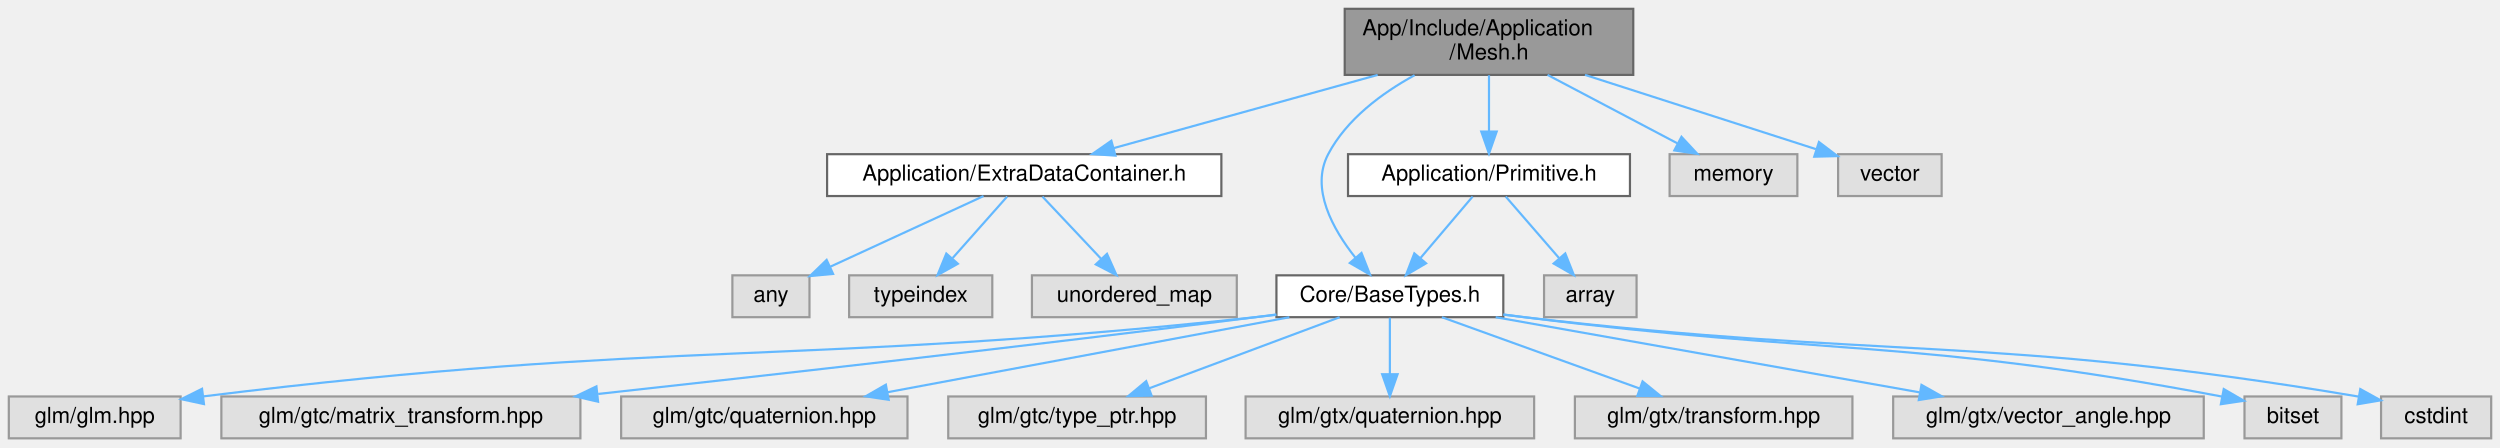
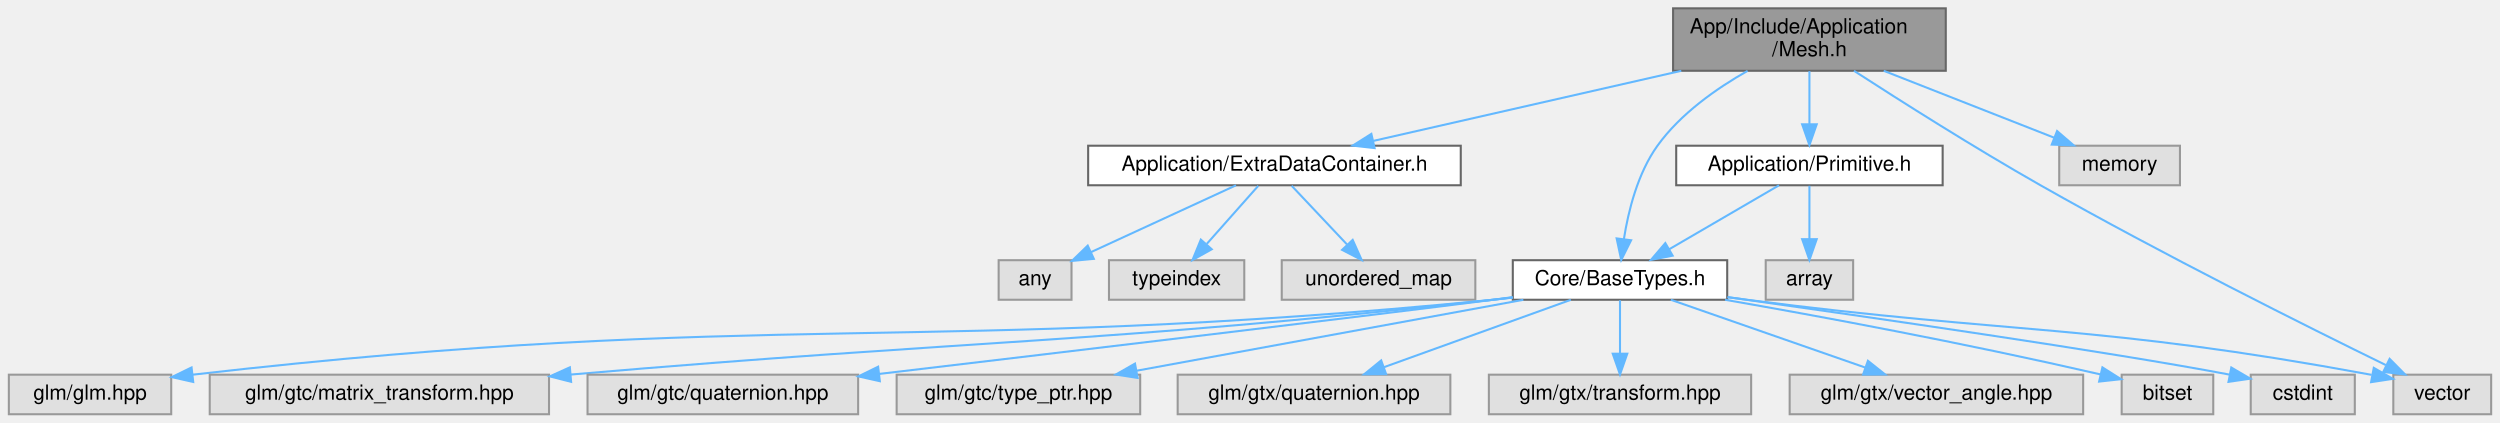
- <svg xmlns="http://www.w3.org/2000/svg" xmlns:xlink="http://www.w3.org/1999/xlink" width="1135pt" height="203pt" viewBox="0.00 0.00 1135.00 203.00">
+ <svg xmlns="http://www.w3.org/2000/svg" xmlns:xlink="http://www.w3.org/1999/xlink" width="1201pt" height="203pt" viewBox="0.00 0.00 1200.50 203.00">
  <g id="graph0" class="graph" transform="scale(1 1) rotate(0) translate(4 199)">
    <g id="Node000001" class="node">
      <g id="a_Node000001">
        <a xlink:title=" ">
-           <polygon fill="#999999" stroke="#666666" points="737.5,-195 606.5,-195 606.5,-165 737.5,-165 737.5,-195" />
-           <text text-anchor="start" x="614.5" y="-183" font-family="Helvetica,sans-Serif" font-size="10.00">App/Include/Application</text>
-           <text text-anchor="middle" x="672" y="-172" font-family="Helvetica,sans-Serif" font-size="10.00">/Mesh.h</text>
+           <polygon fill="#999999" stroke="#666666" points="930.5,-195 799.5,-195 799.5,-165 930.5,-165 930.5,-195" />
+           <text text-anchor="start" x="807.5" y="-183" font-family="Helvetica,sans-Serif" font-size="10.00">App/Include/Application</text>
+           <text text-anchor="middle" x="865" y="-172" font-family="Helvetica,sans-Serif" font-size="10.00">/Mesh.h</text>
        </a>
      </g>
    </g>
    <g id="Node000002" class="node">
      <g id="a_Node000002">
        <a xlink:href="ExtraDataContainer_8h.html" target="_top" xlink:title=" ">
-           <polygon fill="white" stroke="#666666" points="550.5,-129 371.5,-129 371.5,-110 550.5,-110 550.5,-129" />
-           <text text-anchor="middle" x="461" y="-117" font-family="Helvetica,sans-Serif" font-size="10.00">Application/ExtraDataContainer.h</text>
+           <polygon fill="white" stroke="#666666" points="697.5,-129 518.5,-129 518.5,-110 697.5,-110 697.5,-129" />
+           <text text-anchor="middle" x="608" y="-117" font-family="Helvetica,sans-Serif" font-size="10.00">Application/ExtraDataContainer.h</text>
        </a>
      </g>
    </g>
    <g id="edge1_Node000001_Node000002" class="edge">
      <g id="a_edge1_Node000001_Node000002">
        <a xlink:title=" ">
-           <path fill="none" stroke="#63b8ff" d="M621.46,-164.99C584.73,-154.8 535.67,-141.2 501.51,-131.73" />
-           <polygon fill="#63b8ff" stroke="#63b8ff" points="502.42,-128.35 491.85,-129.05 500.55,-135.1 502.42,-128.35" />
+           <path fill="none" stroke="#63b8ff" d="M803.44,-164.99C758.03,-154.65 697.15,-140.79 655.48,-131.31" />
+           <polygon fill="#63b8ff" stroke="#63b8ff" points="656.1,-127.86 645.58,-129.05 654.55,-134.69 656.1,-127.86" />
        </a>
      </g>
    </g>
    <g id="Node000006" class="node">
      <g id="a_Node000006">
        <a xlink:href="Primitive_8h.html" target="_top" xlink:title=" ">
-           <polygon fill="white" stroke="#666666" points="736,-129 608,-129 608,-110 736,-110 736,-129" />
-           <text text-anchor="middle" x="672" y="-117" font-family="Helvetica,sans-Serif" font-size="10.00">Application/Primitive.h</text>
+           <polygon fill="white" stroke="#666666" points="929,-129 801,-129 801,-110 929,-110 929,-129" />
+           <text text-anchor="middle" x="865" y="-117" font-family="Helvetica,sans-Serif" font-size="10.00">Application/Primitive.h</text>
        </a>
      </g>
    </g>
    <g id="edge5_Node000001_Node000006" class="edge">
      <g id="a_edge5_Node000001_Node000006">
        <a xlink:title=" ">
-           <path fill="none" stroke="#63b8ff" d="M672,-164.84C672,-157.21 672,-147.7 672,-139.45" />
-           <polygon fill="#63b8ff" stroke="#63b8ff" points="675.5,-139.27 672,-129.27 668.5,-139.27 675.5,-139.27" />
+           <path fill="none" stroke="#63b8ff" d="M865,-164.84C865,-157.21 865,-147.7 865,-139.45" />
+           <polygon fill="#63b8ff" stroke="#63b8ff" points="868.5,-139.27 865,-129.27 861.5,-139.27 868.5,-139.27" />
        </a>
      </g>
    </g>
    <g id="Node000007" class="node">
      <g id="a_Node000007">
        <a xlink:href="BaseTypes_8h.html" target="_top" xlink:title=" ">
-           <polygon fill="white" stroke="#666666" points="678.5,-74 575.5,-74 575.5,-55 678.5,-55 678.5,-74" />
-           <text text-anchor="middle" x="627" y="-62" font-family="Helvetica,sans-Serif" font-size="10.00">Core/BaseTypes.h</text>
-         </a>
-       </g>
-     </g>
-     <g id="edge17_Node000001_Node000007" class="edge">
-       <g id="a_edge17_Node000001_Node000007">
-         <a xlink:title=" ">
-           <path fill="none" stroke="#63b8ff" d="M638.22,-164.85C623.35,-156.71 607.38,-144.9 599,-129 590.8,-113.44 601.06,-94.97 611.39,-81.97" />
-           <polygon fill="#63b8ff" stroke="#63b8ff" points="614.12,-84.17 618,-74.31 608.82,-79.6 614.12,-84.17" />
+           <polygon fill="white" stroke="#666666" points="825.5,-74 722.5,-74 722.5,-55 825.5,-55 825.5,-74" />
+           <text text-anchor="middle" x="774" y="-62" font-family="Helvetica,sans-Serif" font-size="10.00">Core/BaseTypes.h</text>
+         </a>
+       </g>
+     </g>
+     <g id="edge18_Node000001_Node000007" class="edge">
+       <g id="a_edge18_Node000001_Node000007">
+         <a xlink:title=" ">
+           <path fill="none" stroke="#63b8ff" d="M835.29,-164.96C820.31,-156.48 803.03,-144.34 792,-129 782.49,-115.77 777.99,-97.65 775.87,-84.15" />
+           <polygon fill="#63b8ff" stroke="#63b8ff" points="779.33,-83.58 774.59,-74.11 772.38,-84.47 779.33,-83.58" />
+         </a>
+       </g>
+     </g>
+     <g id="Node000017" class="node">
+       <g id="a_Node000017">
+         <a xlink:title=" ">
+           <polygon fill="#e0e0e0" stroke="#999999" points="1192.5,-19 1145.5,-19 1145.5,0 1192.5,0 1192.5,-19" />
+           <text text-anchor="middle" x="1169" y="-7" font-family="Helvetica,sans-Serif" font-size="10.00">vector</text>
+         </a>
+       </g>
+     </g>
+     <g id="edge20_Node000001_Node000017" class="edge">
+       <g id="a_edge20_Node000001_Node000017">
+         <a xlink:title=" ">
+           <path fill="none" stroke="#63b8ff" d="M886.39,-164.99C908.51,-150.67 944.23,-128.03 976,-110 1034.09,-77.04 1104.21,-42.05 1141.89,-23.62" />
+           <polygon fill="#63b8ff" stroke="#63b8ff" points="1143.73,-26.62 1151.18,-19.09 1140.66,-20.32 1143.73,-26.62" />
+         </a>
+       </g>
+     </g>
+     <g id="Node000019" class="node">
+       <g id="a_Node000019">
+         <a xlink:title=" ">
+           <polygon fill="#e0e0e0" stroke="#999999" points="1043,-129 985,-129 985,-110 1043,-110 1043,-129" />
+           <text text-anchor="middle" x="1014" y="-117" font-family="Helvetica,sans-Serif" font-size="10.00">memory</text>
+         </a>
+       </g>
+     </g>
+     <g id="edge19_Node000001_Node000019" class="edge">
+       <g id="a_edge19_Node000001_Node000019">
+         <a xlink:title=" ">
+           <path fill="none" stroke="#63b8ff" d="M900.69,-164.99C925.66,-155.18 958.7,-142.21 982.66,-132.81" />
+           <polygon fill="#63b8ff" stroke="#63b8ff" points="983.97,-136.05 992,-129.14 981.41,-129.54 983.97,-136.05" />
+         </a>
+       </g>
+     </g>
+     <g id="Node000003" class="node">
+       <g id="a_Node000003">
+         <a xlink:title=" ">
+           <polygon fill="#e0e0e0" stroke="#999999" points="510.5,-74 475.5,-74 475.5,-55 510.5,-55 510.5,-74" />
+           <text text-anchor="middle" x="493" y="-62" font-family="Helvetica,sans-Serif" font-size="10.00">any</text>
+         </a>
+       </g>
+     </g>
+     <g id="edge2_Node000002_Node000003" class="edge">
+       <g id="a_edge2_Node000002_Node000003">
+         <a xlink:title=" ">
+           <path fill="none" stroke="#63b8ff" d="M589.52,-109.98C570.69,-101.31 541.29,-87.76 519.88,-77.89" />
+           <polygon fill="#63b8ff" stroke="#63b8ff" points="521.22,-74.65 510.68,-73.65 518.29,-81.01 521.22,-74.65" />
+         </a>
+       </g>
+     </g>
+     <g id="Node000004" class="node">
+       <g id="a_Node000004">
+         <a xlink:title=" ">
+           <polygon fill="#e0e0e0" stroke="#999999" points="593.5,-74 528.5,-74 528.5,-55 593.5,-55 593.5,-74" />
+           <text text-anchor="middle" x="561" y="-62" font-family="Helvetica,sans-Serif" font-size="10.00">typeindex</text>
+         </a>
+       </g>
+     </g>
+     <g id="edge3_Node000002_Node000004" class="edge">
+       <g id="a_edge3_Node000002_Node000004">
+         <a xlink:title=" ">
+           <path fill="none" stroke="#63b8ff" d="M600.24,-109.75C593.53,-102.18 583.66,-91.05 575.49,-81.84" />
+           <polygon fill="#63b8ff" stroke="#63b8ff" points="577.87,-79.25 568.62,-74.09 572.63,-83.89 577.87,-79.25" />
+         </a>
+       </g>
+     </g>
+     <g id="Node000005" class="node">
+       <g id="a_Node000005">
+         <a xlink:title=" ">
+           <polygon fill="#e0e0e0" stroke="#999999" points="704.5,-74 611.5,-74 611.5,-55 704.5,-55 704.5,-74" />
+           <text text-anchor="middle" x="658" y="-62" font-family="Helvetica,sans-Serif" font-size="10.00">unordered_map</text>
+         </a>
+       </g>
+     </g>
+     <g id="edge4_Node000002_Node000005" class="edge">
+       <g id="a_edge4_Node000002_Node000005">
+         <a xlink:title=" ">
+           <path fill="none" stroke="#63b8ff" d="M616.26,-109.75C623.46,-102.11 634.11,-90.82 642.85,-81.56" />
+           <polygon fill="#63b8ff" stroke="#63b8ff" points="645.58,-83.76 649.9,-74.09 640.49,-78.96 645.58,-83.76" />
+         </a>
+       </g>
+     </g>
+     <g id="edge6_Node000006_Node000007" class="edge">
+       <g id="a_edge6_Node000006_Node000007">
+         <a xlink:title=" ">
+           <path fill="none" stroke="#63b8ff" d="M850.38,-109.98C836.14,-101.69 814.25,-88.94 797.55,-79.22" />
+           <polygon fill="#63b8ff" stroke="#63b8ff" points="799.29,-76.18 788.89,-74.17 795.77,-82.23 799.29,-76.18" />
        </a>
      </g>
    </g>
    <g id="Node000018" class="node">
      <g id="a_Node000018">
        <a xlink:title=" ">
-           <polygon fill="#e0e0e0" stroke="#999999" points="812,-129 754,-129 754,-110 812,-110 812,-129" />
-           <text text-anchor="middle" x="783" y="-117" font-family="Helvetica,sans-Serif" font-size="10.00">memory</text>
-         </a>
-       </g>
-     </g>
-     <g id="edge18_Node000001_Node000018" class="edge">
-       <g id="a_edge18_Node000001_Node000018">
-         <a xlink:title=" ">
-           <path fill="none" stroke="#63b8ff" d="M698.59,-164.99C716.45,-155.58 739.84,-143.24 757.48,-133.95" />
-           <polygon fill="#63b8ff" stroke="#63b8ff" points="759.39,-136.9 766.61,-129.14 756.13,-130.71 759.39,-136.9" />
-         </a>
-       </g>
-     </g>
-     <g id="Node000019" class="node">
-       <g id="a_Node000019">
-         <a xlink:title=" ">
-           <polygon fill="#e0e0e0" stroke="#999999" points="877.5,-129 830.5,-129 830.5,-110 877.5,-110 877.5,-129" />
-           <text text-anchor="middle" x="854" y="-117" font-family="Helvetica,sans-Serif" font-size="10.00">vector</text>
-         </a>
-       </g>
-     </g>
-     <g id="edge19_Node000001_Node000019" class="edge">
-       <g id="a_edge19_Node000001_Node000019">
-         <a xlink:title=" ">
-           <path fill="none" stroke="#63b8ff" d="M715.59,-164.99C747.77,-154.65 790.91,-140.78 820.42,-131.29" />
-           <polygon fill="#63b8ff" stroke="#63b8ff" points="821.8,-134.53 830.25,-128.13 819.66,-127.86 821.8,-134.53" />
-         </a>
-       </g>
-     </g>
-     <g id="Node000003" class="node">
-       <g id="a_Node000003">
-         <a xlink:title=" ">
-           <polygon fill="#e0e0e0" stroke="#999999" points="363.5,-74 328.5,-74 328.5,-55 363.5,-55 363.5,-74" />
-           <text text-anchor="middle" x="346" y="-62" font-family="Helvetica,sans-Serif" font-size="10.00">any</text>
-         </a>
-       </g>
-     </g>
-     <g id="edge2_Node000002_Node000003" class="edge">
-       <g id="a_edge2_Node000002_Node000003">
-         <a xlink:title=" ">
-           <path fill="none" stroke="#63b8ff" d="M442.52,-109.98C423.69,-101.31 394.29,-87.76 372.88,-77.89" />
-           <polygon fill="#63b8ff" stroke="#63b8ff" points="374.22,-74.65 363.68,-73.65 371.29,-81.01 374.22,-74.65" />
-         </a>
-       </g>
-     </g>
-     <g id="Node000004" class="node">
-       <g id="a_Node000004">
-         <a xlink:title=" ">
-           <polygon fill="#e0e0e0" stroke="#999999" points="446.5,-74 381.5,-74 381.5,-55 446.5,-55 446.5,-74" />
-           <text text-anchor="middle" x="414" y="-62" font-family="Helvetica,sans-Serif" font-size="10.00">typeindex</text>
-         </a>
-       </g>
-     </g>
-     <g id="edge3_Node000002_Node000004" class="edge">
-       <g id="a_edge3_Node000002_Node000004">
-         <a xlink:title=" ">
-           <path fill="none" stroke="#63b8ff" d="M453.24,-109.75C446.53,-102.18 436.66,-91.05 428.49,-81.84" />
-           <polygon fill="#63b8ff" stroke="#63b8ff" points="430.87,-79.25 421.62,-74.09 425.63,-83.89 430.87,-79.25" />
-         </a>
-       </g>
-     </g>
-     <g id="Node000005" class="node">
-       <g id="a_Node000005">
-         <a xlink:title=" ">
-           <polygon fill="#e0e0e0" stroke="#999999" points="557.5,-74 464.5,-74 464.5,-55 557.5,-55 557.5,-74" />
-           <text text-anchor="middle" x="511" y="-62" font-family="Helvetica,sans-Serif" font-size="10.00">unordered_map</text>
-         </a>
-       </g>
-     </g>
-     <g id="edge4_Node000002_Node000005" class="edge">
-       <g id="a_edge4_Node000002_Node000005">
-         <a xlink:title=" ">
-           <path fill="none" stroke="#63b8ff" d="M469.26,-109.75C476.46,-102.11 487.11,-90.82 495.85,-81.56" />
-           <polygon fill="#63b8ff" stroke="#63b8ff" points="498.58,-83.76 502.9,-74.09 493.49,-78.96 498.58,-83.76" />
-         </a>
-       </g>
-     </g>
-     <g id="edge6_Node000006_Node000007" class="edge">
-       <g id="a_edge6_Node000006_Node000007">
-         <a xlink:title=" ">
-           <path fill="none" stroke="#63b8ff" d="M664.57,-109.75C658.15,-102.18 648.69,-91.05 640.88,-81.84" />
-           <polygon fill="#63b8ff" stroke="#63b8ff" points="643.43,-79.45 634.29,-74.09 638.1,-83.98 643.43,-79.45" />
-         </a>
-       </g>
-     </g>
-     <g id="Node000017" class="node">
-       <g id="a_Node000017">
-         <a xlink:title=" ">
-           <polygon fill="#e0e0e0" stroke="#999999" points="739,-74 697,-74 697,-55 739,-55 739,-74" />
-           <text text-anchor="middle" x="718" y="-62" font-family="Helvetica,sans-Serif" font-size="10.00">array</text>
-         </a>
-       </g>
-     </g>
-     <g id="edge16_Node000006_Node000017" class="edge">
-       <g id="a_edge16_Node000006_Node000017">
-         <a xlink:title=" ">
-           <path fill="none" stroke="#63b8ff" d="M679.6,-109.75C686.16,-102.18 695.82,-91.05 703.81,-81.84" />
-           <polygon fill="#63b8ff" stroke="#63b8ff" points="706.63,-83.94 710.55,-74.09 701.35,-79.35 706.63,-83.94" />
+           <polygon fill="#e0e0e0" stroke="#999999" points="886,-74 844,-74 844,-55 886,-55 886,-74" />
+           <text text-anchor="middle" x="865" y="-62" font-family="Helvetica,sans-Serif" font-size="10.00">array</text>
+         </a>
+       </g>
+     </g>
+     <g id="edge17_Node000006_Node000018" class="edge">
+       <g id="a_edge17_Node000006_Node000018">
+         <a xlink:title=" ">
+           <path fill="none" stroke="#63b8ff" d="M865,-109.75C865,-102.8 865,-92.85 865,-84.13" />
+           <polygon fill="#63b8ff" stroke="#63b8ff" points="868.5,-84.09 865,-74.09 861.5,-84.09 868.5,-84.09" />
        </a>
      </g>
    </g>
    <g id="Node000008" class="node">
      <g id="a_Node000008">
        <a xlink:title=" ">
          <polygon fill="#e0e0e0" stroke="#999999" points="78,-19 0,-19 0,0 78,0 78,-19" />
          <text text-anchor="middle" x="39" y="-7" font-family="Helvetica,sans-Serif" font-size="10.00">glm/glm.hpp</text>
        </a>
      </g>
    </g>
    <g id="edge7_Node000007_Node000008" class="edge">
      <g id="a_edge7_Node000007_Node000008">
        <a xlink:title=" ">
-           <path fill="none" stroke="#63b8ff" d="M575.44,-56.08C572.25,-55.69 569.08,-55.33 566,-55 357.04,-32.61 300.57,-45.24 88.46,-19.06" />
-           <polygon fill="#63b8ff" stroke="#63b8ff" points="88.6,-15.55 78.24,-17.78 87.73,-22.49 88.6,-15.55" />
+           <path fill="none" stroke="#63b8ff" d="M722.45,-56.02C719.26,-55.65 716.09,-55.3 713,-55 438.9,-28.07 365.51,-50.81 88.19,-18.99" />
+           <polygon fill="#63b8ff" stroke="#63b8ff" points="88.57,-15.51 78.24,-17.84 87.77,-22.47 88.57,-15.51" />
        </a>
      </g>
    </g>
    <g id="Node000009" class="node">
      <g id="a_Node000009">
        <a xlink:title=" ">
          <polygon fill="#e0e0e0" stroke="#999999" points="259.5,-19 96.5,-19 96.5,0 259.5,0 259.5,-19" />
          <text text-anchor="middle" x="178" y="-7" font-family="Helvetica,sans-Serif" font-size="10.00">glm/gtc/matrix_transform.hpp</text>
        </a>
      </g>
    </g>
    <g id="edge8_Node000007_Node000009" class="edge">
      <g id="a_edge8_Node000007_Node000009">
        <a xlink:title=" ">
-           <path fill="none" stroke="#63b8ff" d="M575.43,-56.22C572.24,-55.8 569.08,-55.39 566,-55 463.81,-42.02 346.26,-28.77 267.57,-20.15" />
-           <polygon fill="#63b8ff" stroke="#63b8ff" points="267.53,-16.62 257.21,-19.02 266.77,-23.58 267.53,-16.62" />
+           <path fill="none" stroke="#63b8ff" d="M722.44,-56.1C719.25,-55.71 716.08,-55.34 713,-55 519.48,-33.69 467.93,-36.12 270,-19.07" />
+           <polygon fill="#63b8ff" stroke="#63b8ff" points="270.11,-15.57 259.85,-18.19 269.51,-22.54 270.11,-15.57" />
        </a>
      </g>
    </g>
    <g id="Node000010" class="node">
      <g id="a_Node000010">
        <a xlink:title=" ">
          <polygon fill="#e0e0e0" stroke="#999999" points="408,-19 278,-19 278,0 408,0 408,-19" />
          <text text-anchor="middle" x="343" y="-7" font-family="Helvetica,sans-Serif" font-size="10.00">glm/gtc/quaternion.hpp</text>
        </a>
      </g>
    </g>
    <g id="edge9_Node000007_Node000010" class="edge">
      <g id="a_edge9_Node000007_Node000010">
        <a xlink:title=" ">
-           <path fill="none" stroke="#63b8ff" d="M581.37,-54.98C531.73,-45.72 452.34,-30.9 398.97,-20.94" />
-           <polygon fill="#63b8ff" stroke="#63b8ff" points="399.46,-17.48 388.99,-19.08 398.18,-24.36 399.46,-17.48" />
+           <path fill="none" stroke="#63b8ff" d="M722.42,-56.24C719.24,-55.82 716.08,-55.4 713,-55 657.73,-47.83 509.26,-30.15 418.08,-19.36" />
+           <polygon fill="#63b8ff" stroke="#63b8ff" points="418.42,-15.88 408.08,-18.18 417.6,-22.83 418.42,-15.88" />
        </a>
      </g>
    </g>
    <g id="Node000011" class="node">
      <g id="a_Node000011">
        <a xlink:title=" ">
          <polygon fill="#e0e0e0" stroke="#999999" points="543.5,-19 426.5,-19 426.5,0 543.5,0 543.5,-19" />
          <text text-anchor="middle" x="485" y="-7" font-family="Helvetica,sans-Serif" font-size="10.00">glm/gtc/type_ptr.hpp</text>
        </a>
      </g>
    </g>
    <g id="edge10_Node000007_Node000011" class="edge">
      <g id="a_edge10_Node000007_Node000011">
        <a xlink:title=" ">
-           <path fill="none" stroke="#63b8ff" d="M604.19,-54.98C580.83,-46.27 544.3,-32.63 517.83,-22.75" />
-           <polygon fill="#63b8ff" stroke="#63b8ff" points="518.82,-19.39 508.23,-19.17 516.37,-25.95 518.82,-19.39" />
+           <path fill="none" stroke="#63b8ff" d="M727.57,-54.98C677.05,-45.72 596.26,-30.9 541.95,-20.94" />
+           <polygon fill="#63b8ff" stroke="#63b8ff" points="542.26,-17.44 531.8,-19.08 541,-24.33 542.26,-17.44" />
        </a>
      </g>
    </g>
    <g id="Node000012" class="node">
      <g id="a_Node000012">
        <a xlink:title=" ">
          <polygon fill="#e0e0e0" stroke="#999999" points="692.5,-19 561.5,-19 561.5,0 692.5,0 692.5,-19" />
          <text text-anchor="middle" x="627" y="-7" font-family="Helvetica,sans-Serif" font-size="10.00">glm/gtx/quaternion.hpp</text>
        </a>
      </g>
    </g>
    <g id="edge11_Node000007_Node000012" class="edge">
      <g id="a_edge11_Node000007_Node000012">
        <a xlink:title=" ">
-           <path fill="none" stroke="#63b8ff" d="M627,-54.75C627,-47.8 627,-37.85 627,-29.13" />
-           <polygon fill="#63b8ff" stroke="#63b8ff" points="630.5,-29.09 627,-19.09 623.5,-29.09 630.5,-29.09" />
+           <path fill="none" stroke="#63b8ff" d="M750.38,-54.98C726.1,-46.23 688.05,-32.51 660.63,-22.62" />
+           <polygon fill="#63b8ff" stroke="#63b8ff" points="661.64,-19.27 651.05,-19.17 659.27,-25.85 661.64,-19.27" />
        </a>
      </g>
    </g>
    <g id="Node000013" class="node">
      <g id="a_Node000013">
        <a xlink:title=" ">
          <polygon fill="#e0e0e0" stroke="#999999" points="837,-19 711,-19 711,0 837,0 837,-19" />
          <text text-anchor="middle" x="774" y="-7" font-family="Helvetica,sans-Serif" font-size="10.00">glm/gtx/transform.hpp</text>
        </a>
      </g>
    </g>
    <g id="edge12_Node000007_Node000013" class="edge">
      <g id="a_edge12_Node000007_Node000013">
        <a xlink:title=" ">
-           <path fill="none" stroke="#63b8ff" d="M650.62,-54.98C674.9,-46.23 712.95,-32.51 740.37,-22.62" />
-           <polygon fill="#63b8ff" stroke="#63b8ff" points="741.73,-25.85 749.95,-19.17 739.36,-19.27 741.73,-25.85" />
+           <path fill="none" stroke="#63b8ff" d="M774,-54.75C774,-47.8 774,-37.85 774,-29.13" />
+           <polygon fill="#63b8ff" stroke="#63b8ff" points="777.5,-29.09 774,-19.09 770.5,-29.09 777.5,-29.09" />
        </a>
      </g>
    </g>
    <g id="Node000014" class="node">
      <g id="a_Node000014">
        <a xlink:title=" ">
          <polygon fill="#e0e0e0" stroke="#999999" points="996.5,-19 855.5,-19 855.5,0 996.5,0 996.5,-19" />
          <text text-anchor="middle" x="926" y="-7" font-family="Helvetica,sans-Serif" font-size="10.00">glm/gtx/vector_angle.hpp</text>
        </a>
      </g>
    </g>
    <g id="edge13_Node000007_Node000014" class="edge">
      <g id="a_edge13_Node000007_Node000014">
        <a xlink:title=" ">
-           <path fill="none" stroke="#63b8ff" d="M675.04,-54.98C727.41,-45.7 811.24,-30.84 867.43,-20.88" />
-           <polygon fill="#63b8ff" stroke="#63b8ff" points="868.35,-24.27 877.58,-19.08 867.13,-17.38 868.35,-24.27" />
+           <path fill="none" stroke="#63b8ff" d="M798.42,-54.98C823.72,-46.16 863.45,-32.31 891.86,-22.41" />
+           <polygon fill="#63b8ff" stroke="#63b8ff" points="893.1,-25.68 901.39,-19.08 890.79,-19.07 893.1,-25.68" />
        </a>
      </g>
    </g>
    <g id="Node000015" class="node">
      <g id="a_Node000015">
        <a xlink:title=" ">
          <polygon fill="#e0e0e0" stroke="#999999" points="1059,-19 1015,-19 1015,0 1059,0 1059,-19" />
          <text text-anchor="middle" x="1037" y="-7" font-family="Helvetica,sans-Serif" font-size="10.00">bitset</text>
        </a>
      </g>
    </g>
    <g id="edge14_Node000007_Node000015" class="edge">
      <g id="a_edge14_Node000007_Node000015">
        <a xlink:title=" ">
-           <path fill="none" stroke="#63b8ff" d="M678.57,-56.22C681.76,-55.8 684.92,-55.39 688,-55 825.95,-37.58 864.6,-45.51 1004.91,-18.93" />
-           <polygon fill="#63b8ff" stroke="#63b8ff" points="1005.58,-22.37 1014.75,-17.05 1004.27,-15.49 1005.58,-22.37" />
+           <path fill="none" stroke="#63b8ff" d="M824.47,-54.99C869.42,-47.15 937.17,-34.69 1004.74,-19.15" />
+           <polygon fill="#63b8ff" stroke="#63b8ff" points="1005.75,-22.51 1014.7,-16.84 1004.17,-15.69 1005.75,-22.51" />
        </a>
      </g>
    </g>
    <g id="Node000016" class="node">
      <g id="a_Node000016">
        <a xlink:title=" ">
          <polygon fill="#e0e0e0" stroke="#999999" points="1127,-19 1077,-19 1077,0 1127,0 1127,-19" />
          <text text-anchor="middle" x="1102" y="-7" font-family="Helvetica,sans-Serif" font-size="10.00">cstdint</text>
        </a>
      </g>
    </g>
    <g id="edge15_Node000007_Node000016" class="edge">
      <g id="a_edge15_Node000007_Node000016">
        <a xlink:title=" ">
-           <path fill="none" stroke="#63b8ff" d="M678.56,-56.15C681.76,-55.75 684.92,-55.36 688,-55 853.29,-35.66 899.06,-47.19 1066.92,-18.93" />
-           <polygon fill="#63b8ff" stroke="#63b8ff" points="1067.57,-22.37 1076.84,-17.24 1066.39,-15.47 1067.57,-22.37" />
+           <path fill="none" stroke="#63b8ff" d="M825.8,-56.26C893.31,-46.73 1008.73,-30.08 1066.96,-19.01" />
+           <polygon fill="#63b8ff" stroke="#63b8ff" points="1067.67,-22.44 1076.81,-17.08 1066.32,-15.57 1067.67,-22.44" />
+         </a>
+       </g>
+     </g>
+     <g id="edge16_Node000007_Node000017" class="edge">
+       <g id="a_edge16_Node000007_Node000017">
+         <a xlink:title=" ">
+           <path fill="none" stroke="#63b8ff" d="M825.58,-56.24C828.76,-55.82 831.92,-55.4 835,-55 965.35,-38.12 1001.82,-43.57 1135.1,-18.92" />
+           <polygon fill="#63b8ff" stroke="#63b8ff" points="1136.11,-22.29 1145.29,-17.01 1134.82,-15.41 1136.11,-22.29" />
        </a>
      </g>
    </g>
  </g>
</svg>
